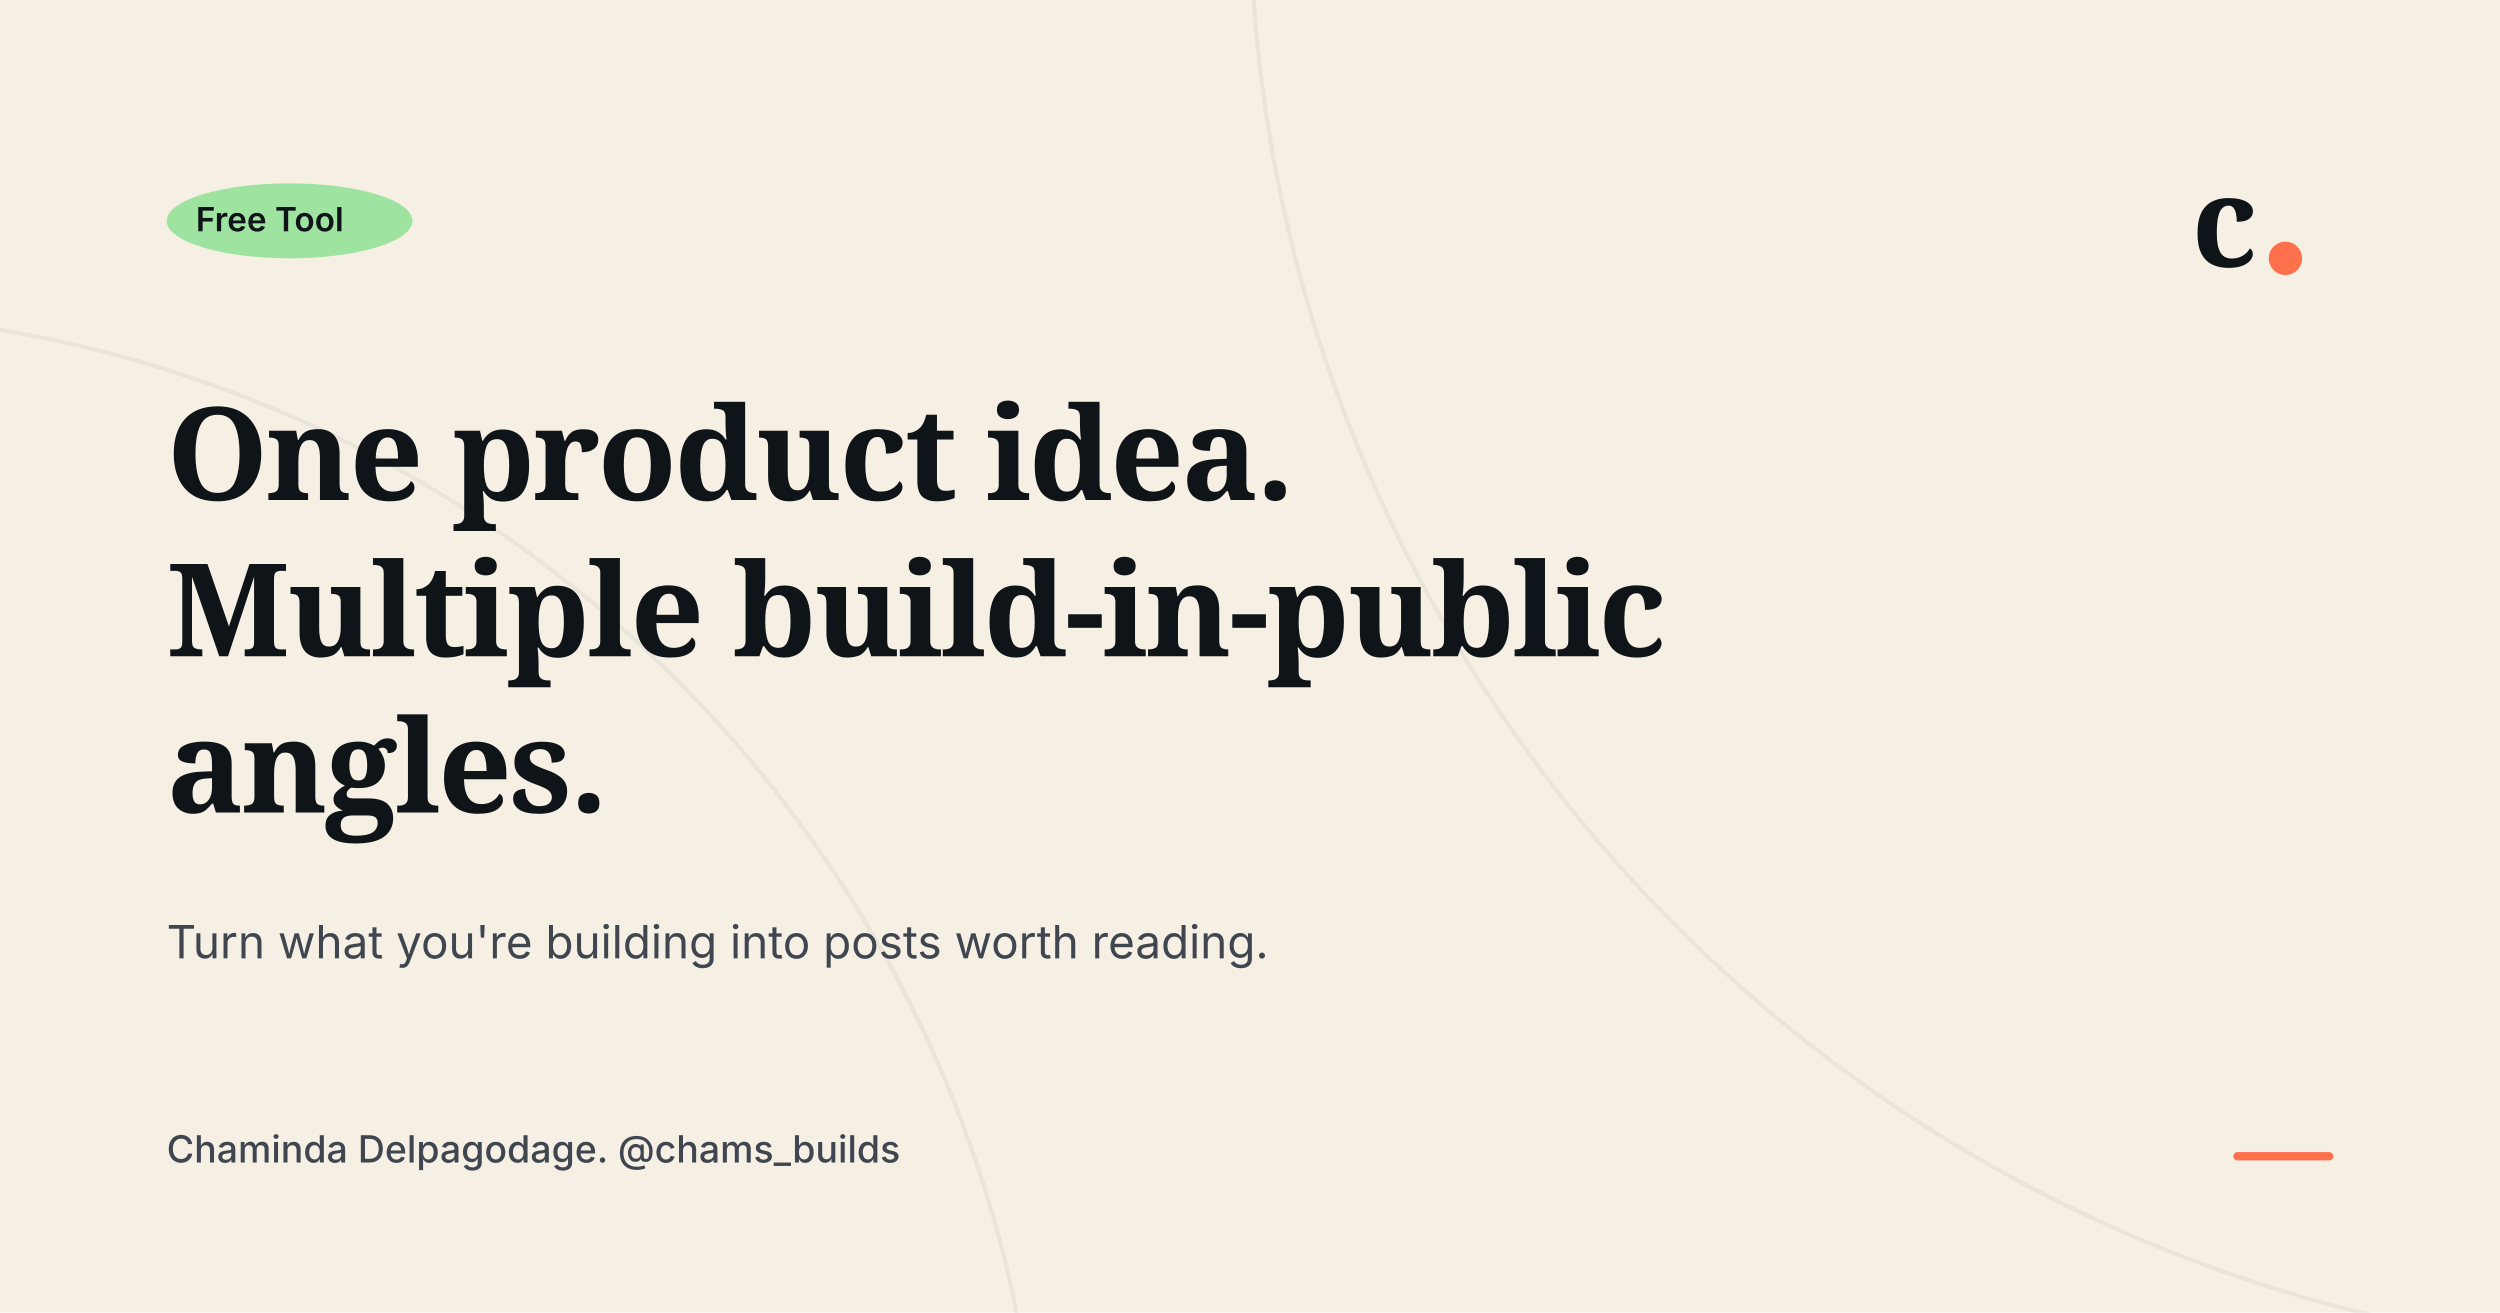
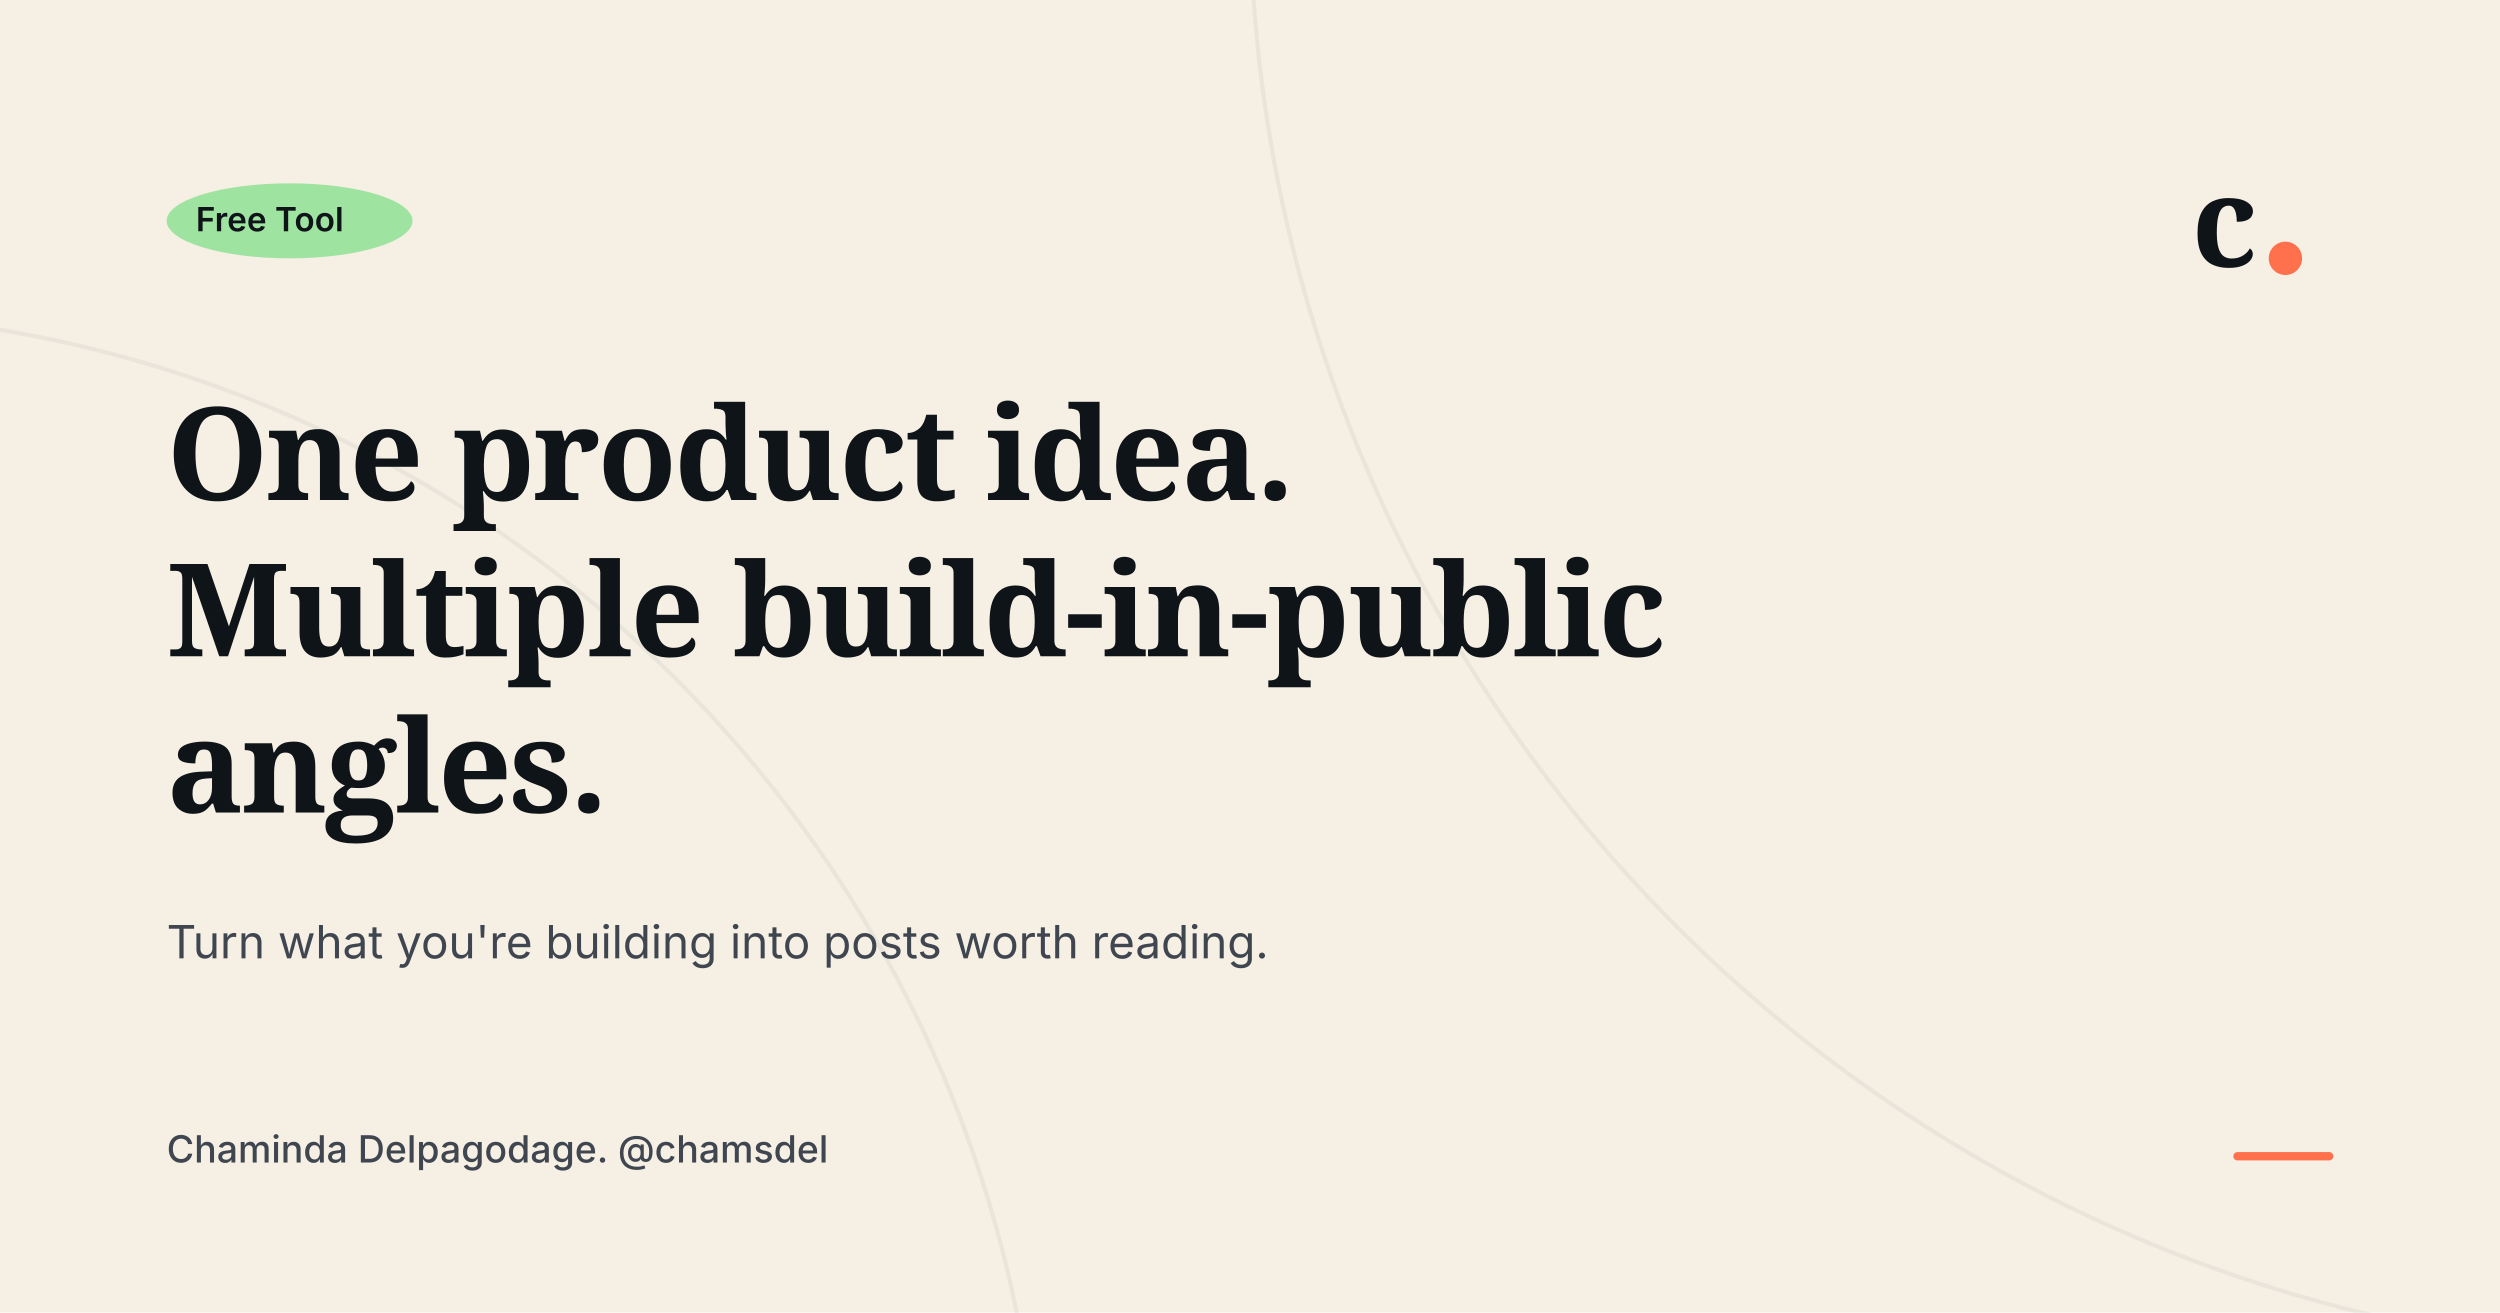
<svg xmlns="http://www.w3.org/2000/svg" width="1200" height="630" viewBox="0 0 1200 630">
  <defs>
    <style>
      .bg      { fill: #F5EFE4; }
      .pill    { fill: #9FE3A1; }
      .label   { font-family: 'Inter', sans-serif; font-weight: 600; font-size: 16px; fill: #0F1419; }
      .headline{ font-family: 'Fraunces', 'Lora', Georgia, serif; font-weight: 600; font-size: 62px; fill: #0F1419; letter-spacing: -1.2px; }
      .sub     { font-family: 'Inter', sans-serif; font-weight: 400; font-size: 22px; fill: #3F4650; }
      .byline  { font-family: 'Inter', sans-serif; font-weight: 500; font-size: 18px; fill: #3F4650; }
      .bar     { fill: #FF704D; }
      .curve   { stroke: rgba(15,20,25,0.05); stroke-width: 2; fill: none; }
    </style>
  </defs>
  <rect class="bg" width="1200" height="630" />
  <circle class="curve" cx="1300" cy="-50" r="700" />
  <circle class="curve" cx="-100" cy="750" r="600" />
  <g transform="translate(80,88)">
    <rect class="pill" x="0" y="0" rx="999" ry="999" width="118" height="36" />
    <text class="label" x="14" y="23">Free Tool</text>
  </g>
  <text class="headline" x="80" y="240">One product idea.</text>
  <text class="headline" x="80" y="315">Multiple build-in-public</text>
  <text class="headline" x="80" y="390">angles.</text>
  <text class="sub" x="80" y="460">Turn what you're building into posts worth reading.</text>
-   <text class="byline" x="80" y="558">Chaminda Delpagodage. @chams_builds</text>
+   <text class="byline" x="80" y="558">Chaminda Delpagodage. @chamsdel</text>
  <rect class="bar" x="1072" y="553" width="48" height="4" rx="2" ry="2" />
  <g class="brandmark" transform="translate(1052,128)">
    <text x="0" y="0" font-family="Fraunces, 'Lora', Georgia, serif" font-weight="600" font-size="60" letter-spacing="-2" fill="#0F1419">c</text>
    <circle cx="45" cy="-4" r="8" fill="#FF704D" />
  </g>
</svg>
